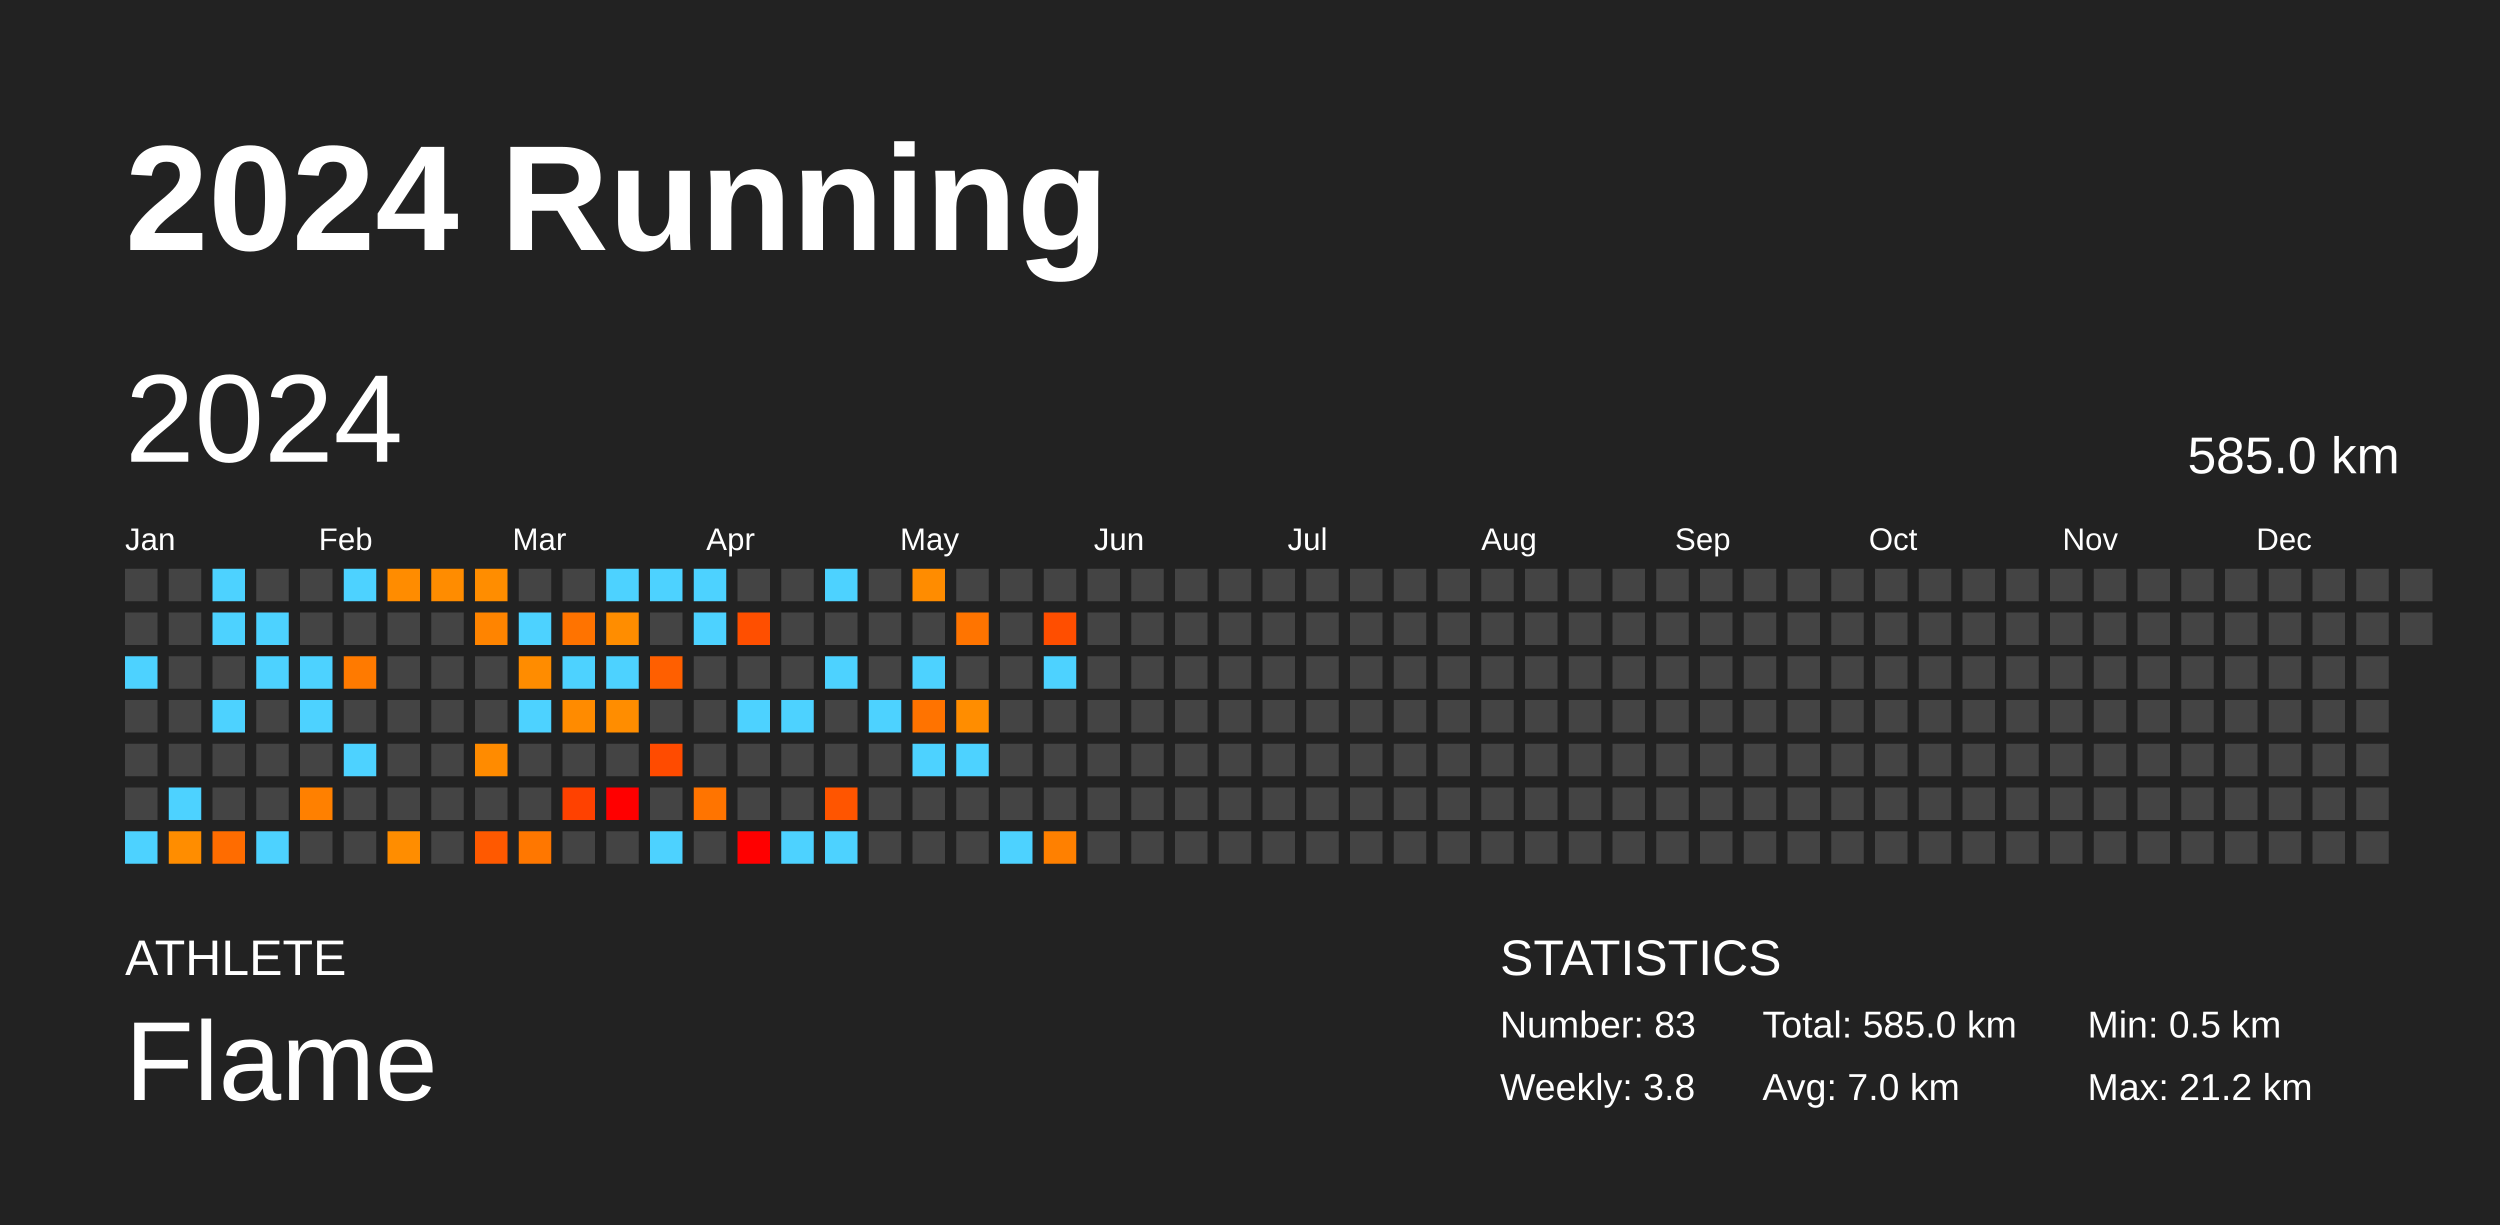
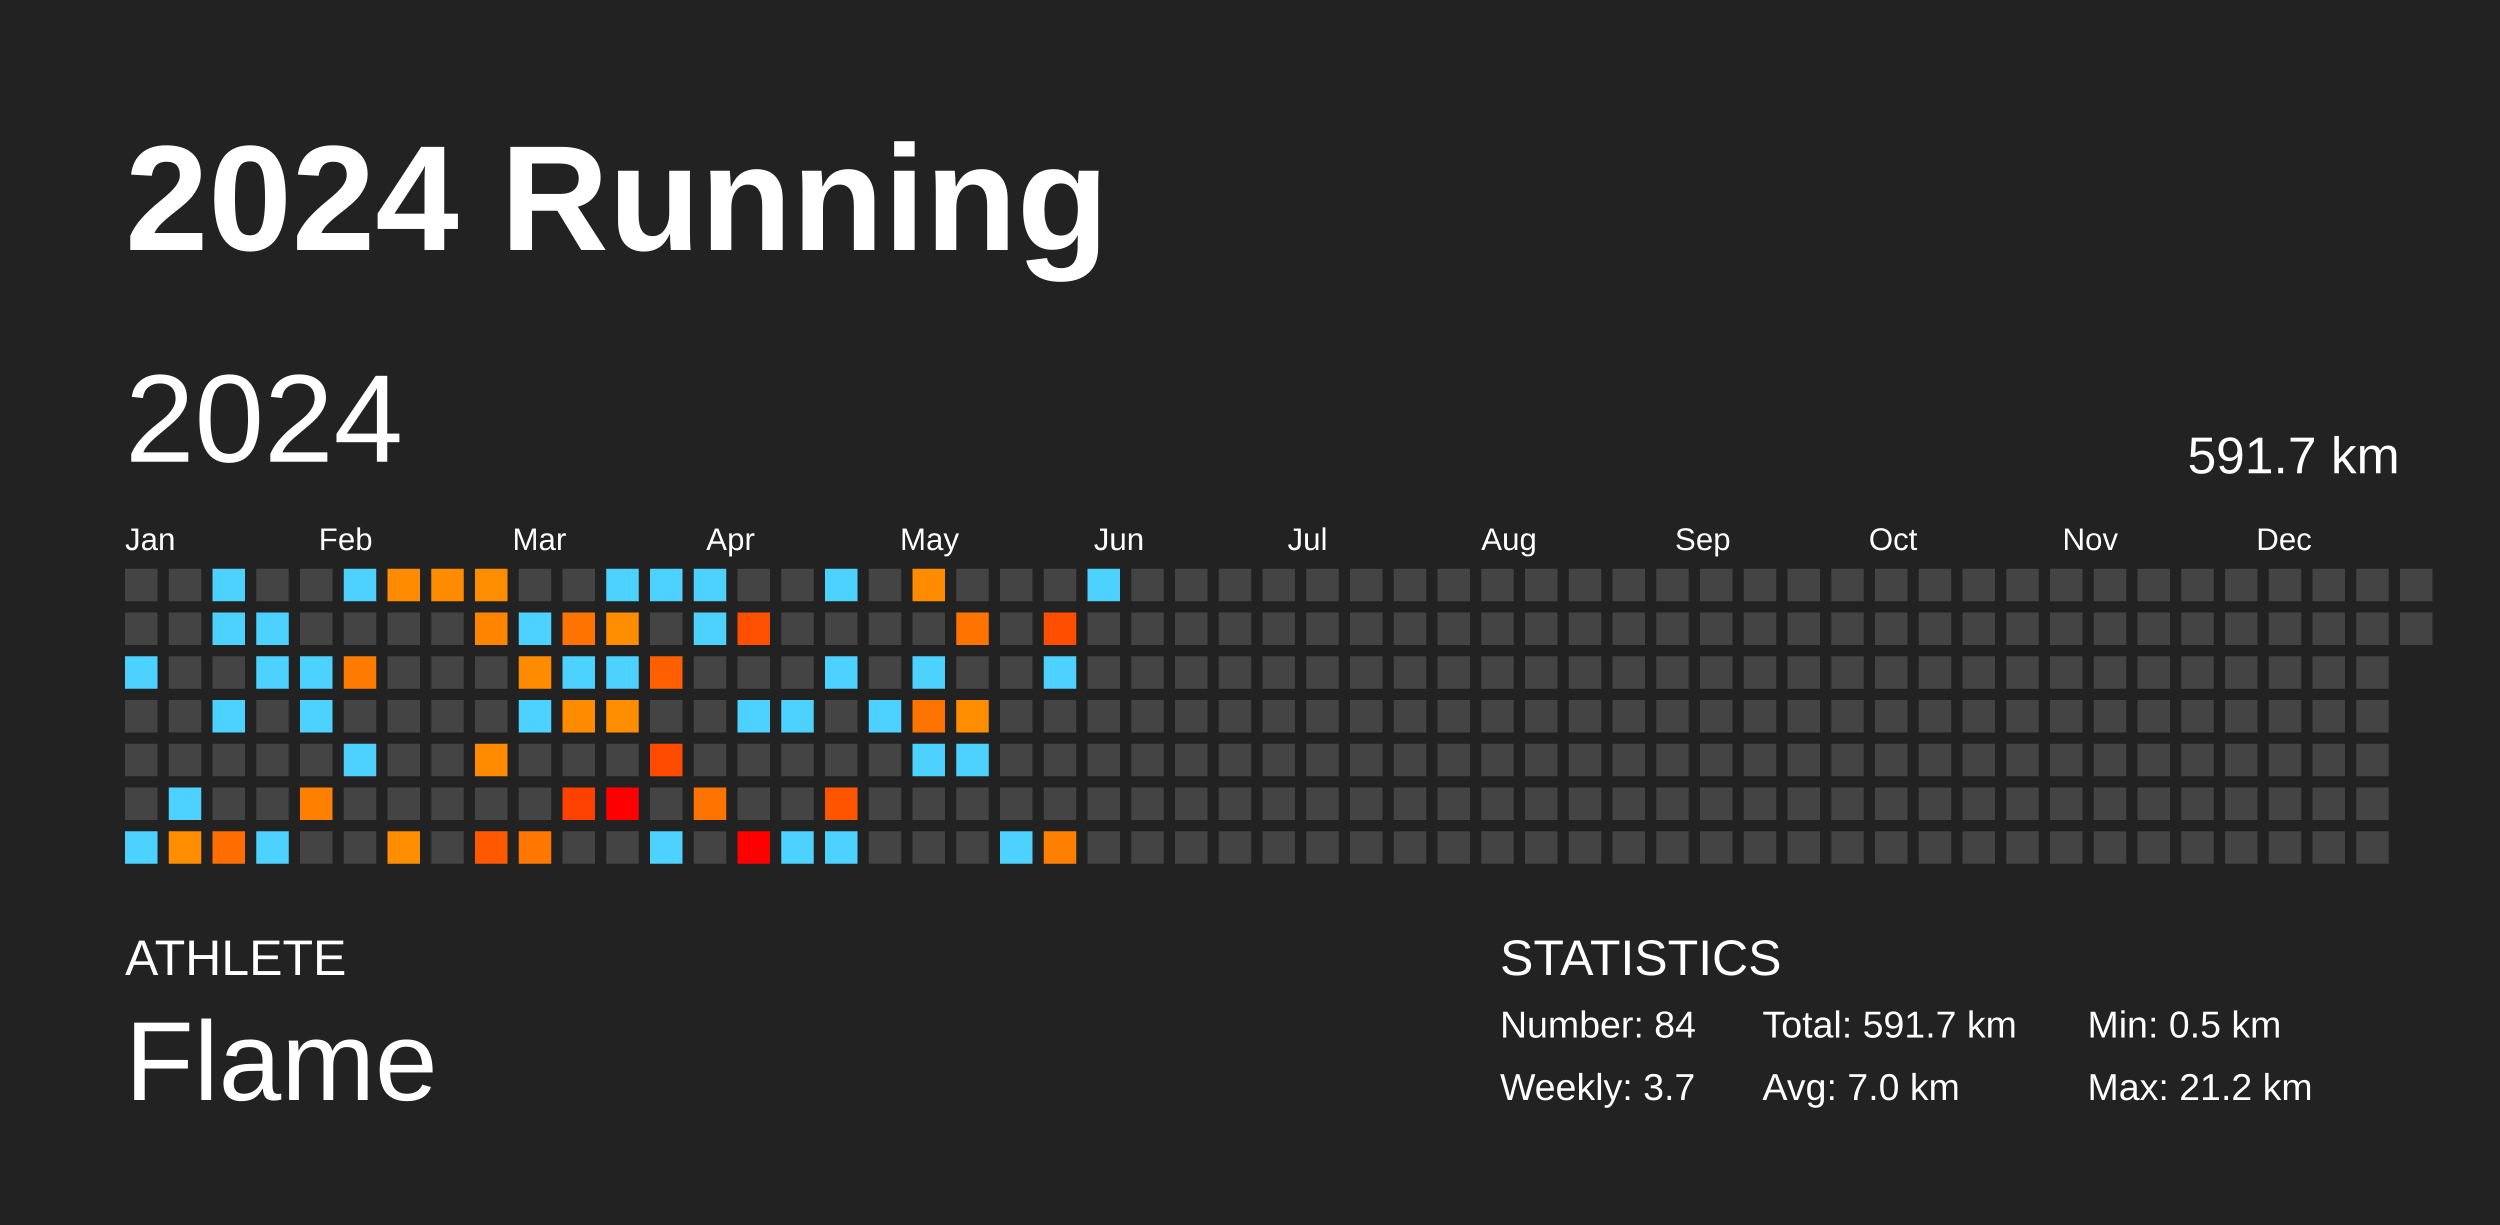
<svg xmlns="http://www.w3.org/2000/svg" baseProfile="full" height="98mm" version="1.1" viewBox="0,0,200,98" width="200mm">
  <defs />
  <rect fill="#222222" height="98" width="200" x="0" y="0" />
  <text fill="#FFFFFF" style="font-size:12px; font-family:Arial; font-weight:bold;" x="10" y="20">2024 Running</text>
  <text fill="#FFFFFF" style="font-size:4px; font-family:Arial" x="10" y="78">ATHLETE</text>
  <text fill="#FFFFFF" style="font-size:9px; font-family:Arial" x="10" y="88">Flame</text>
  <text fill="#FFFFFF" style="font-size:4px; font-family:Arial" x="120" y="78">STATISTICS</text>
-   <text fill="#FFFFFF" style="font-size:3px; font-family:Arial" x="120" y="83">Number: 83</text>
-   <text fill="#FFFFFF" style="font-size:3px; font-family:Arial" x="120" y="88">Weekly: 3.8</text>
-   <text fill="#FFFFFF" style="font-size:3px; font-family:Arial" x="141" y="83">Total: 585.0 km</text>
+   <text fill="#FFFFFF" style="font-size:3px; font-family:Arial" x="120" y="83">Number: 84</text>
+   <text fill="#FFFFFF" style="font-size:3px; font-family:Arial" x="120" y="88">Weekly: 3.7</text>
+   <text fill="#FFFFFF" style="font-size:3px; font-family:Arial" x="141" y="83">Total: 591.7 km</text>
  <text fill="#FFFFFF" style="font-size:3px; font-family:Arial" x="141" y="88">Avg: 7.0 km</text>
  <text fill="#FFFFFF" style="font-size:3px; font-family:Arial" x="167" y="83">Min: 0.5 km</text>
  <text fill="#FFFFFF" style="font-size:3px; font-family:Arial" x="167" y="88">Max: 21.2 km</text>
  <text dominant-baseline="hanging" fill="#FFFFFF" style="font-size:10.0px; font-family:Arial;" x="10" y="30">2024</text>
-   <text dominant-baseline="hanging" fill="#FFFFFF" style="font-size:4.125px; font-family:Arial;" x="175" y="35">585.0 km</text>
+   <text dominant-baseline="hanging" fill="#FFFFFF" style="font-size:4.125px; font-family:Arial;" x="175" y="35">591.7 km</text>
  <text fill="#FFFFFF" style="font-size:2.5px; font-family:Arial" x="10.0" y="44">Jan</text>
  <text fill="#FFFFFF" style="font-size:2.5px; font-family:Arial" x="25.5" y="44">Feb</text>
  <text fill="#FFFFFF" style="font-size:2.5px; font-family:Arial" x="41.0" y="44">Mar</text>
  <text fill="#FFFFFF" style="font-size:2.5px; font-family:Arial" x="56.5" y="44">Apr</text>
  <text fill="#FFFFFF" style="font-size:2.5px; font-family:Arial" x="72.0" y="44">May</text>
  <text fill="#FFFFFF" style="font-size:2.5px; font-family:Arial" x="87.5" y="44">Jun</text>
  <text fill="#FFFFFF" style="font-size:2.5px; font-family:Arial" x="103.0" y="44">Jul</text>
  <text fill="#FFFFFF" style="font-size:2.5px; font-family:Arial" x="118.5" y="44">Aug</text>
  <text fill="#FFFFFF" style="font-size:2.5px; font-family:Arial" x="134.0" y="44">Sep</text>
  <text fill="#FFFFFF" style="font-size:2.5px; font-family:Arial" x="149.5" y="44">Oct</text>
  <text fill="#FFFFFF" style="font-size:2.5px; font-family:Arial" x="165.0" y="44">Nov</text>
  <text fill="#FFFFFF" style="font-size:2.5px; font-family:Arial" x="180.5" y="44">Dec</text>
  <rect fill="#444444" height="2.6" width="2.6" x="10.0" y="45.5" />
  <rect fill="#444444" height="2.6" width="2.6" x="10.0" y="49.0" />
  <rect fill="#4dd2ff" height="2.6" width="2.6" x="10.0" y="52.5" />
  <rect fill="#444444" height="2.6" width="2.6" x="10.0" y="56.0" />
  <rect fill="#444444" height="2.6" width="2.6" x="10.0" y="59.5" />
  <rect fill="#444444" height="2.6" width="2.6" x="10.0" y="63.0" />
  <rect fill="#4dd2ff" height="2.6" width="2.6" x="10.0" y="66.5" />
  <rect fill="#444444" height="2.6" width="2.6" x="13.5" y="45.5" />
  <rect fill="#444444" height="2.6" width="2.6" x="13.5" y="49.0" />
  <rect fill="#444444" height="2.6" width="2.6" x="13.5" y="52.5" />
  <rect fill="#444444" height="2.6" width="2.6" x="13.5" y="56.0" />
  <rect fill="#444444" height="2.6" width="2.6" x="13.5" y="59.5" />
  <rect fill="#4dd2ff" height="2.6" width="2.6" x="13.5" y="63.0" />
  <rect fill="#ff8d00" height="2.6" width="2.6" x="13.5" y="66.5" />
  <rect fill="#4dd2ff" height="2.6" width="2.6" x="17.0" y="45.5" />
  <rect fill="#4dd2ff" height="2.6" width="2.6" x="17.0" y="49.0" />
  <rect fill="#444444" height="2.6" width="2.6" x="17.0" y="52.5" />
  <rect fill="#4dd2ff" height="2.6" width="2.6" x="17.0" y="56.0" />
  <rect fill="#444444" height="2.6" width="2.6" x="17.0" y="59.5" />
  <rect fill="#444444" height="2.6" width="2.6" x="17.0" y="63.0" />
  <rect fill="#ff6c00" height="2.6" width="2.6" x="17.0" y="66.5" />
  <rect fill="#444444" height="2.6" width="2.6" x="20.5" y="45.5" />
  <rect fill="#4dd2ff" height="2.6" width="2.6" x="20.5" y="49.0" />
  <rect fill="#4dd2ff" height="2.6" width="2.6" x="20.5" y="52.5" />
  <rect fill="#444444" height="2.6" width="2.6" x="20.5" y="56.0" />
  <rect fill="#444444" height="2.6" width="2.6" x="20.5" y="59.5" />
  <rect fill="#444444" height="2.6" width="2.6" x="20.5" y="63.0" />
  <rect fill="#4dd2ff" height="2.6" width="2.6" x="20.5" y="66.5" />
  <rect fill="#444444" height="2.6" width="2.6" x="24.0" y="45.5" />
  <rect fill="#444444" height="2.6" width="2.6" x="24.0" y="49.0" />
  <rect fill="#4dd2ff" height="2.6" width="2.6" x="24.0" y="52.5" />
  <rect fill="#4dd2ff" height="2.6" width="2.6" x="24.0" y="56.0" />
  <rect fill="#444444" height="2.6" width="2.6" x="24.0" y="59.5" />
  <rect fill="#ff8000" height="2.6" width="2.6" x="24.0" y="63.0" />
  <rect fill="#444444" height="2.6" width="2.6" x="24.0" y="66.5" />
  <rect fill="#4dd2ff" height="2.6" width="2.6" x="27.5" y="45.5" />
  <rect fill="#444444" height="2.6" width="2.6" x="27.5" y="49.0" />
  <rect fill="#ff7a00" height="2.6" width="2.6" x="27.5" y="52.5" />
  <rect fill="#444444" height="2.6" width="2.6" x="27.5" y="56.0" />
  <rect fill="#4dd2ff" height="2.6" width="2.6" x="27.5" y="59.5" />
  <rect fill="#444444" height="2.6" width="2.6" x="27.5" y="63.0" />
  <rect fill="#444444" height="2.6" width="2.6" x="27.5" y="66.5" />
  <rect fill="#ff8c00" height="2.6" width="2.6" x="31.0" y="45.5" />
  <rect fill="#444444" height="2.6" width="2.6" x="31.0" y="49.0" />
  <rect fill="#444444" height="2.6" width="2.6" x="31.0" y="52.5" />
  <rect fill="#444444" height="2.6" width="2.6" x="31.0" y="56.0" />
  <rect fill="#444444" height="2.6" width="2.6" x="31.0" y="59.5" />
  <rect fill="#444444" height="2.6" width="2.6" x="31.0" y="63.0" />
  <rect fill="#ff8d00" height="2.6" width="2.6" x="31.0" y="66.5" />
  <rect fill="#ff8c00" height="2.6" width="2.6" x="34.5" y="45.5" />
  <rect fill="#444444" height="2.6" width="2.6" x="34.5" y="49.0" />
  <rect fill="#444444" height="2.6" width="2.6" x="34.5" y="52.5" />
  <rect fill="#444444" height="2.6" width="2.6" x="34.5" y="56.0" />
  <rect fill="#444444" height="2.6" width="2.6" x="34.5" y="59.5" />
  <rect fill="#444444" height="2.6" width="2.6" x="34.5" y="63.0" />
  <rect fill="#444444" height="2.6" width="2.6" x="34.5" y="66.5" />
  <rect fill="#ff8d00" height="2.6" width="2.6" x="38.0" y="45.5" />
  <rect fill="#ff8400" height="2.6" width="2.6" x="38.0" y="49.0" />
  <rect fill="#444444" height="2.6" width="2.6" x="38.0" y="52.5" />
  <rect fill="#444444" height="2.6" width="2.6" x="38.0" y="56.0" />
  <rect fill="#ff8b00" height="2.6" width="2.6" x="38.0" y="59.5" />
  <rect fill="#444444" height="2.6" width="2.6" x="38.0" y="63.0" />
  <rect fill="#ff5900" height="2.6" width="2.6" x="38.0" y="66.5" />
  <rect fill="#444444" height="2.6" width="2.6" x="41.5" y="45.5" />
  <rect fill="#4dd2ff" height="2.6" width="2.6" x="41.5" y="49.0" />
  <rect fill="#ff8c00" height="2.6" width="2.6" x="41.5" y="52.5" />
  <rect fill="#4dd2ff" height="2.6" width="2.6" x="41.5" y="56.0" />
  <rect fill="#444444" height="2.6" width="2.6" x="41.5" y="59.5" />
  <rect fill="#444444" height="2.6" width="2.6" x="41.5" y="63.0" />
  <rect fill="#ff7700" height="2.6" width="2.6" x="41.5" y="66.5" />
  <rect fill="#444444" height="2.6" width="2.6" x="45.0" y="45.5" />
  <rect fill="#ff7300" height="2.6" width="2.6" x="45.0" y="49.0" />
  <rect fill="#4dd2ff" height="2.6" width="2.6" x="45.0" y="52.5" />
  <rect fill="#ff8b00" height="2.6" width="2.6" x="45.0" y="56.0" />
  <rect fill="#444444" height="2.6" width="2.6" x="45.0" y="59.5" />
  <rect fill="#ff4100" height="2.6" width="2.6" x="45.0" y="63.0" />
  <rect fill="#444444" height="2.6" width="2.6" x="45.0" y="66.5" />
  <rect fill="#4dd2ff" height="2.6" width="2.6" x="48.5" y="45.5" />
  <rect fill="#ff8d00" height="2.6" width="2.6" x="48.5" y="49.0" />
  <rect fill="#4dd2ff" height="2.6" width="2.6" x="48.5" y="52.5" />
  <rect fill="#ff8d00" height="2.6" width="2.6" x="48.5" y="56.0" />
  <rect fill="#444444" height="2.6" width="2.6" x="48.5" y="59.5" />
  <rect fill="red" height="2.6" width="2.6" x="48.5" y="63.0" />
  <rect fill="#444444" height="2.6" width="2.6" x="48.5" y="66.5" />
  <rect fill="#4dd2ff" height="2.6" width="2.6" x="52.0" y="45.5" />
  <rect fill="#444444" height="2.6" width="2.6" x="52.0" y="49.0" />
  <rect fill="#ff5f00" height="2.6" width="2.6" x="52.0" y="52.5" />
  <rect fill="#444444" height="2.6" width="2.6" x="52.0" y="56.0" />
  <rect fill="#ff4b00" height="2.6" width="2.6" x="52.0" y="59.5" />
  <rect fill="#444444" height="2.6" width="2.6" x="52.0" y="63.0" />
  <rect fill="#4dd2ff" height="2.6" width="2.6" x="52.0" y="66.5" />
  <rect fill="#4dd2ff" height="2.6" width="2.6" x="55.5" y="45.5" />
  <rect fill="#4dd2ff" height="2.6" width="2.6" x="55.5" y="49.0" />
  <rect fill="#444444" height="2.6" width="2.6" x="55.5" y="52.5" />
  <rect fill="#444444" height="2.6" width="2.6" x="55.5" y="56.0" />
  <rect fill="#444444" height="2.6" width="2.6" x="55.5" y="59.5" />
  <rect fill="#ff7400" height="2.6" width="2.6" x="55.5" y="63.0" />
  <rect fill="#444444" height="2.6" width="2.6" x="55.5" y="66.5" />
  <rect fill="#444444" height="2.6" width="2.6" x="59.0" y="45.5" />
  <rect fill="#ff4f00" height="2.6" width="2.6" x="59.0" y="49.0" />
  <rect fill="#444444" height="2.6" width="2.6" x="59.0" y="52.5" />
  <rect fill="#4dd2ff" height="2.6" width="2.6" x="59.0" y="56.0" />
  <rect fill="#444444" height="2.6" width="2.6" x="59.0" y="59.5" />
  <rect fill="#444444" height="2.6" width="2.6" x="59.0" y="63.0" />
  <rect fill="red" height="2.6" width="2.6" x="59.0" y="66.5" />
  <rect fill="#444444" height="2.6" width="2.6" x="62.5" y="45.5" />
  <rect fill="#444444" height="2.6" width="2.6" x="62.5" y="49.0" />
  <rect fill="#444444" height="2.6" width="2.6" x="62.5" y="52.5" />
  <rect fill="#4dd2ff" height="2.6" width="2.6" x="62.5" y="56.0" />
  <rect fill="#444444" height="2.6" width="2.6" x="62.5" y="59.5" />
  <rect fill="#444444" height="2.6" width="2.6" x="62.5" y="63.0" />
  <rect fill="#4dd2ff" height="2.6" width="2.6" x="62.5" y="66.5" />
  <rect fill="#4dd2ff" height="2.6" width="2.6" x="66.0" y="45.5" />
  <rect fill="#444444" height="2.6" width="2.6" x="66.0" y="49.0" />
  <rect fill="#4dd2ff" height="2.6" width="2.6" x="66.0" y="52.5" />
  <rect fill="#444444" height="2.6" width="2.6" x="66.0" y="56.0" />
  <rect fill="#444444" height="2.6" width="2.6" x="66.0" y="59.5" />
  <rect fill="#ff5500" height="2.6" width="2.6" x="66.0" y="63.0" />
  <rect fill="#4dd2ff" height="2.6" width="2.6" x="66.0" y="66.5" />
  <rect fill="#444444" height="2.6" width="2.6" x="69.5" y="45.5" />
  <rect fill="#444444" height="2.6" width="2.6" x="69.5" y="49.0" />
  <rect fill="#444444" height="2.6" width="2.6" x="69.5" y="52.5" />
  <rect fill="#4dd2ff" height="2.6" width="2.6" x="69.5" y="56.0" />
  <rect fill="#444444" height="2.6" width="2.6" x="69.5" y="59.5" />
  <rect fill="#444444" height="2.6" width="2.6" x="69.5" y="63.0" />
  <rect fill="#444444" height="2.6" width="2.6" x="69.5" y="66.5" />
  <rect fill="#ff8c00" height="2.6" width="2.6" x="73.0" y="45.5" />
  <rect fill="#444444" height="2.6" width="2.6" x="73.0" y="49.0" />
  <rect fill="#4dd2ff" height="2.6" width="2.6" x="73.0" y="52.5" />
  <rect fill="#ff7300" height="2.6" width="2.6" x="73.0" y="56.0" />
  <rect fill="#4dd2ff" height="2.6" width="2.6" x="73.0" y="59.5" />
  <rect fill="#444444" height="2.6" width="2.6" x="73.0" y="63.0" />
  <rect fill="#444444" height="2.6" width="2.6" x="73.0" y="66.5" />
  <rect fill="#444444" height="2.6" width="2.6" x="76.5" y="45.5" />
  <rect fill="#ff7400" height="2.6" width="2.6" x="76.5" y="49.0" />
  <rect fill="#444444" height="2.6" width="2.6" x="76.5" y="52.5" />
  <rect fill="#ff8d00" height="2.6" width="2.6" x="76.5" y="56.0" />
  <rect fill="#4dd2ff" height="2.6" width="2.6" x="76.5" y="59.5" />
  <rect fill="#444444" height="2.6" width="2.6" x="76.5" y="63.0" />
  <rect fill="#444444" height="2.6" width="2.6" x="76.5" y="66.5" />
  <rect fill="#444444" height="2.6" width="2.6" x="80.0" y="45.5" />
  <rect fill="#444444" height="2.6" width="2.6" x="80.0" y="49.0" />
  <rect fill="#444444" height="2.6" width="2.6" x="80.0" y="52.5" />
  <rect fill="#444444" height="2.6" width="2.6" x="80.0" y="56.0" />
  <rect fill="#444444" height="2.6" width="2.6" x="80.0" y="59.5" />
  <rect fill="#444444" height="2.6" width="2.6" x="80.0" y="63.0" />
  <rect fill="#4dd2ff" height="2.6" width="2.6" x="80.0" y="66.5" />
  <rect fill="#444444" height="2.6" width="2.6" x="83.5" y="45.5" />
  <rect fill="#ff4e00" height="2.6" width="2.6" x="83.5" y="49.0" />
  <rect fill="#4dd2ff" height="2.6" width="2.6" x="83.5" y="52.5" />
  <rect fill="#444444" height="2.6" width="2.6" x="83.5" y="56.0" />
  <rect fill="#444444" height="2.6" width="2.6" x="83.5" y="59.5" />
  <rect fill="#444444" height="2.6" width="2.6" x="83.5" y="63.0" />
  <rect fill="#ff8000" height="2.6" width="2.6" x="83.5" y="66.5" />
-   <rect fill="#444444" height="2.6" width="2.6" x="87.0" y="45.5" />
+   <rect fill="#4dd2ff" height="2.6" width="2.6" x="87.0" y="45.5" />
  <rect fill="#444444" height="2.6" width="2.6" x="87.0" y="49.0" />
  <rect fill="#444444" height="2.6" width="2.6" x="87.0" y="52.5" />
  <rect fill="#444444" height="2.6" width="2.6" x="87.0" y="56.0" />
  <rect fill="#444444" height="2.6" width="2.6" x="87.0" y="59.5" />
  <rect fill="#444444" height="2.6" width="2.6" x="87.0" y="63.0" />
  <rect fill="#444444" height="2.6" width="2.6" x="87.0" y="66.5" />
  <rect fill="#444444" height="2.6" width="2.6" x="90.5" y="45.5" />
  <rect fill="#444444" height="2.6" width="2.6" x="90.5" y="49.0" />
  <rect fill="#444444" height="2.6" width="2.6" x="90.5" y="52.5" />
  <rect fill="#444444" height="2.6" width="2.6" x="90.5" y="56.0" />
  <rect fill="#444444" height="2.6" width="2.6" x="90.5" y="59.5" />
  <rect fill="#444444" height="2.6" width="2.6" x="90.5" y="63.0" />
  <rect fill="#444444" height="2.6" width="2.6" x="90.5" y="66.5" />
  <rect fill="#444444" height="2.6" width="2.6" x="94.0" y="45.5" />
  <rect fill="#444444" height="2.6" width="2.6" x="94.0" y="49.0" />
  <rect fill="#444444" height="2.6" width="2.6" x="94.0" y="52.5" />
  <rect fill="#444444" height="2.6" width="2.6" x="94.0" y="56.0" />
  <rect fill="#444444" height="2.6" width="2.6" x="94.0" y="59.5" />
  <rect fill="#444444" height="2.6" width="2.6" x="94.0" y="63.0" />
  <rect fill="#444444" height="2.6" width="2.6" x="94.0" y="66.5" />
  <rect fill="#444444" height="2.6" width="2.6" x="97.5" y="45.5" />
  <rect fill="#444444" height="2.6" width="2.6" x="97.5" y="49.0" />
  <rect fill="#444444" height="2.6" width="2.6" x="97.5" y="52.5" />
  <rect fill="#444444" height="2.6" width="2.6" x="97.5" y="56.0" />
  <rect fill="#444444" height="2.6" width="2.6" x="97.5" y="59.5" />
  <rect fill="#444444" height="2.6" width="2.6" x="97.5" y="63.0" />
  <rect fill="#444444" height="2.6" width="2.6" x="97.5" y="66.5" />
  <rect fill="#444444" height="2.6" width="2.6" x="101.0" y="45.5" />
  <rect fill="#444444" height="2.6" width="2.6" x="101.0" y="49.0" />
  <rect fill="#444444" height="2.6" width="2.6" x="101.0" y="52.5" />
  <rect fill="#444444" height="2.6" width="2.6" x="101.0" y="56.0" />
  <rect fill="#444444" height="2.6" width="2.6" x="101.0" y="59.5" />
  <rect fill="#444444" height="2.6" width="2.6" x="101.0" y="63.0" />
  <rect fill="#444444" height="2.6" width="2.6" x="101.0" y="66.5" />
  <rect fill="#444444" height="2.6" width="2.6" x="104.5" y="45.5" />
  <rect fill="#444444" height="2.6" width="2.6" x="104.5" y="49.0" />
  <rect fill="#444444" height="2.6" width="2.6" x="104.5" y="52.5" />
  <rect fill="#444444" height="2.6" width="2.6" x="104.5" y="56.0" />
  <rect fill="#444444" height="2.6" width="2.6" x="104.5" y="59.5" />
  <rect fill="#444444" height="2.6" width="2.6" x="104.5" y="63.0" />
  <rect fill="#444444" height="2.6" width="2.6" x="104.5" y="66.5" />
  <rect fill="#444444" height="2.6" width="2.6" x="108.0" y="45.5" />
  <rect fill="#444444" height="2.6" width="2.6" x="108.0" y="49.0" />
  <rect fill="#444444" height="2.6" width="2.6" x="108.0" y="52.5" />
  <rect fill="#444444" height="2.6" width="2.6" x="108.0" y="56.0" />
  <rect fill="#444444" height="2.6" width="2.6" x="108.0" y="59.5" />
  <rect fill="#444444" height="2.6" width="2.6" x="108.0" y="63.0" />
  <rect fill="#444444" height="2.6" width="2.6" x="108.0" y="66.5" />
  <rect fill="#444444" height="2.6" width="2.6" x="111.5" y="45.5" />
  <rect fill="#444444" height="2.6" width="2.6" x="111.5" y="49.0" />
  <rect fill="#444444" height="2.6" width="2.6" x="111.5" y="52.5" />
  <rect fill="#444444" height="2.6" width="2.6" x="111.5" y="56.0" />
  <rect fill="#444444" height="2.6" width="2.6" x="111.5" y="59.5" />
  <rect fill="#444444" height="2.6" width="2.6" x="111.5" y="63.0" />
  <rect fill="#444444" height="2.6" width="2.6" x="111.5" y="66.5" />
  <rect fill="#444444" height="2.6" width="2.6" x="115.0" y="45.5" />
  <rect fill="#444444" height="2.6" width="2.6" x="115.0" y="49.0" />
  <rect fill="#444444" height="2.6" width="2.6" x="115.0" y="52.5" />
  <rect fill="#444444" height="2.6" width="2.6" x="115.0" y="56.0" />
  <rect fill="#444444" height="2.6" width="2.6" x="115.0" y="59.5" />
  <rect fill="#444444" height="2.6" width="2.6" x="115.0" y="63.0" />
  <rect fill="#444444" height="2.6" width="2.6" x="115.0" y="66.5" />
  <rect fill="#444444" height="2.6" width="2.6" x="118.5" y="45.5" />
  <rect fill="#444444" height="2.6" width="2.6" x="118.5" y="49.0" />
  <rect fill="#444444" height="2.6" width="2.6" x="118.5" y="52.5" />
  <rect fill="#444444" height="2.6" width="2.6" x="118.5" y="56.0" />
  <rect fill="#444444" height="2.6" width="2.6" x="118.5" y="59.5" />
  <rect fill="#444444" height="2.6" width="2.6" x="118.5" y="63.0" />
  <rect fill="#444444" height="2.6" width="2.6" x="118.5" y="66.5" />
  <rect fill="#444444" height="2.6" width="2.6" x="122.0" y="45.5" />
  <rect fill="#444444" height="2.6" width="2.6" x="122.0" y="49.0" />
  <rect fill="#444444" height="2.6" width="2.6" x="122.0" y="52.5" />
  <rect fill="#444444" height="2.6" width="2.6" x="122.0" y="56.0" />
  <rect fill="#444444" height="2.6" width="2.6" x="122.0" y="59.5" />
  <rect fill="#444444" height="2.6" width="2.6" x="122.0" y="63.0" />
  <rect fill="#444444" height="2.6" width="2.6" x="122.0" y="66.5" />
  <rect fill="#444444" height="2.6" width="2.6" x="125.5" y="45.5" />
  <rect fill="#444444" height="2.6" width="2.6" x="125.5" y="49.0" />
  <rect fill="#444444" height="2.6" width="2.6" x="125.5" y="52.5" />
  <rect fill="#444444" height="2.6" width="2.6" x="125.5" y="56.0" />
  <rect fill="#444444" height="2.6" width="2.6" x="125.5" y="59.5" />
  <rect fill="#444444" height="2.6" width="2.6" x="125.5" y="63.0" />
  <rect fill="#444444" height="2.6" width="2.6" x="125.5" y="66.5" />
  <rect fill="#444444" height="2.6" width="2.6" x="129.0" y="45.5" />
  <rect fill="#444444" height="2.6" width="2.6" x="129.0" y="49.0" />
  <rect fill="#444444" height="2.6" width="2.6" x="129.0" y="52.5" />
  <rect fill="#444444" height="2.6" width="2.6" x="129.0" y="56.0" />
  <rect fill="#444444" height="2.6" width="2.6" x="129.0" y="59.5" />
  <rect fill="#444444" height="2.6" width="2.6" x="129.0" y="63.0" />
  <rect fill="#444444" height="2.6" width="2.6" x="129.0" y="66.5" />
  <rect fill="#444444" height="2.6" width="2.6" x="132.5" y="45.5" />
  <rect fill="#444444" height="2.6" width="2.6" x="132.5" y="49.0" />
  <rect fill="#444444" height="2.6" width="2.6" x="132.5" y="52.5" />
  <rect fill="#444444" height="2.6" width="2.6" x="132.5" y="56.0" />
  <rect fill="#444444" height="2.6" width="2.6" x="132.5" y="59.5" />
  <rect fill="#444444" height="2.6" width="2.6" x="132.5" y="63.0" />
  <rect fill="#444444" height="2.6" width="2.6" x="132.5" y="66.5" />
  <rect fill="#444444" height="2.6" width="2.6" x="136.0" y="45.5" />
  <rect fill="#444444" height="2.6" width="2.6" x="136.0" y="49.0" />
  <rect fill="#444444" height="2.6" width="2.6" x="136.0" y="52.5" />
  <rect fill="#444444" height="2.6" width="2.6" x="136.0" y="56.0" />
  <rect fill="#444444" height="2.6" width="2.6" x="136.0" y="59.5" />
  <rect fill="#444444" height="2.6" width="2.6" x="136.0" y="63.0" />
  <rect fill="#444444" height="2.6" width="2.6" x="136.0" y="66.5" />
  <rect fill="#444444" height="2.6" width="2.6" x="139.5" y="45.5" />
  <rect fill="#444444" height="2.6" width="2.6" x="139.5" y="49.0" />
  <rect fill="#444444" height="2.6" width="2.6" x="139.5" y="52.5" />
  <rect fill="#444444" height="2.6" width="2.6" x="139.5" y="56.0" />
  <rect fill="#444444" height="2.6" width="2.6" x="139.5" y="59.5" />
  <rect fill="#444444" height="2.6" width="2.6" x="139.5" y="63.0" />
  <rect fill="#444444" height="2.6" width="2.6" x="139.5" y="66.5" />
  <rect fill="#444444" height="2.6" width="2.6" x="143.0" y="45.5" />
  <rect fill="#444444" height="2.6" width="2.6" x="143.0" y="49.0" />
  <rect fill="#444444" height="2.6" width="2.6" x="143.0" y="52.5" />
  <rect fill="#444444" height="2.6" width="2.6" x="143.0" y="56.0" />
  <rect fill="#444444" height="2.6" width="2.6" x="143.0" y="59.5" />
  <rect fill="#444444" height="2.6" width="2.6" x="143.0" y="63.0" />
  <rect fill="#444444" height="2.6" width="2.6" x="143.0" y="66.5" />
  <rect fill="#444444" height="2.6" width="2.6" x="146.5" y="45.5" />
  <rect fill="#444444" height="2.6" width="2.6" x="146.5" y="49.0" />
  <rect fill="#444444" height="2.6" width="2.6" x="146.5" y="52.5" />
  <rect fill="#444444" height="2.6" width="2.6" x="146.5" y="56.0" />
  <rect fill="#444444" height="2.6" width="2.6" x="146.5" y="59.5" />
  <rect fill="#444444" height="2.6" width="2.6" x="146.5" y="63.0" />
  <rect fill="#444444" height="2.6" width="2.6" x="146.5" y="66.5" />
  <rect fill="#444444" height="2.6" width="2.6" x="150.0" y="45.5" />
  <rect fill="#444444" height="2.6" width="2.6" x="150.0" y="49.0" />
  <rect fill="#444444" height="2.6" width="2.6" x="150.0" y="52.5" />
  <rect fill="#444444" height="2.6" width="2.6" x="150.0" y="56.0" />
  <rect fill="#444444" height="2.6" width="2.6" x="150.0" y="59.5" />
  <rect fill="#444444" height="2.6" width="2.6" x="150.0" y="63.0" />
  <rect fill="#444444" height="2.6" width="2.6" x="150.0" y="66.5" />
  <rect fill="#444444" height="2.6" width="2.6" x="153.5" y="45.5" />
  <rect fill="#444444" height="2.6" width="2.6" x="153.5" y="49.0" />
  <rect fill="#444444" height="2.6" width="2.6" x="153.5" y="52.5" />
  <rect fill="#444444" height="2.6" width="2.6" x="153.5" y="56.0" />
  <rect fill="#444444" height="2.6" width="2.6" x="153.5" y="59.5" />
  <rect fill="#444444" height="2.6" width="2.6" x="153.5" y="63.0" />
  <rect fill="#444444" height="2.6" width="2.6" x="153.5" y="66.5" />
  <rect fill="#444444" height="2.6" width="2.6" x="157.0" y="45.5" />
  <rect fill="#444444" height="2.6" width="2.6" x="157.0" y="49.0" />
  <rect fill="#444444" height="2.6" width="2.6" x="157.0" y="52.5" />
  <rect fill="#444444" height="2.6" width="2.6" x="157.0" y="56.0" />
  <rect fill="#444444" height="2.6" width="2.6" x="157.0" y="59.5" />
  <rect fill="#444444" height="2.6" width="2.6" x="157.0" y="63.0" />
  <rect fill="#444444" height="2.6" width="2.6" x="157.0" y="66.5" />
  <rect fill="#444444" height="2.6" width="2.6" x="160.5" y="45.5" />
  <rect fill="#444444" height="2.6" width="2.6" x="160.5" y="49.0" />
  <rect fill="#444444" height="2.6" width="2.6" x="160.5" y="52.5" />
  <rect fill="#444444" height="2.6" width="2.6" x="160.5" y="56.0" />
  <rect fill="#444444" height="2.6" width="2.6" x="160.5" y="59.5" />
  <rect fill="#444444" height="2.6" width="2.6" x="160.5" y="63.0" />
  <rect fill="#444444" height="2.6" width="2.6" x="160.5" y="66.5" />
  <rect fill="#444444" height="2.6" width="2.6" x="164.0" y="45.5" />
  <rect fill="#444444" height="2.6" width="2.6" x="164.0" y="49.0" />
  <rect fill="#444444" height="2.6" width="2.6" x="164.0" y="52.5" />
  <rect fill="#444444" height="2.6" width="2.6" x="164.0" y="56.0" />
  <rect fill="#444444" height="2.6" width="2.6" x="164.0" y="59.5" />
  <rect fill="#444444" height="2.6" width="2.6" x="164.0" y="63.0" />
  <rect fill="#444444" height="2.6" width="2.6" x="164.0" y="66.5" />
  <rect fill="#444444" height="2.6" width="2.6" x="167.5" y="45.5" />
  <rect fill="#444444" height="2.6" width="2.6" x="167.5" y="49.0" />
  <rect fill="#444444" height="2.6" width="2.6" x="167.5" y="52.5" />
  <rect fill="#444444" height="2.6" width="2.6" x="167.5" y="56.0" />
  <rect fill="#444444" height="2.6" width="2.6" x="167.5" y="59.5" />
  <rect fill="#444444" height="2.6" width="2.6" x="167.5" y="63.0" />
  <rect fill="#444444" height="2.6" width="2.6" x="167.5" y="66.5" />
  <rect fill="#444444" height="2.6" width="2.6" x="171.0" y="45.5" />
  <rect fill="#444444" height="2.6" width="2.6" x="171.0" y="49.0" />
  <rect fill="#444444" height="2.6" width="2.6" x="171.0" y="52.5" />
  <rect fill="#444444" height="2.6" width="2.6" x="171.0" y="56.0" />
  <rect fill="#444444" height="2.6" width="2.6" x="171.0" y="59.5" />
  <rect fill="#444444" height="2.6" width="2.6" x="171.0" y="63.0" />
  <rect fill="#444444" height="2.6" width="2.6" x="171.0" y="66.5" />
  <rect fill="#444444" height="2.6" width="2.6" x="174.5" y="45.5" />
  <rect fill="#444444" height="2.6" width="2.6" x="174.5" y="49.0" />
  <rect fill="#444444" height="2.6" width="2.6" x="174.5" y="52.5" />
  <rect fill="#444444" height="2.6" width="2.6" x="174.5" y="56.0" />
  <rect fill="#444444" height="2.6" width="2.6" x="174.5" y="59.5" />
  <rect fill="#444444" height="2.6" width="2.6" x="174.5" y="63.0" />
  <rect fill="#444444" height="2.6" width="2.6" x="174.5" y="66.5" />
  <rect fill="#444444" height="2.6" width="2.6" x="178.0" y="45.5" />
  <rect fill="#444444" height="2.6" width="2.6" x="178.0" y="49.0" />
  <rect fill="#444444" height="2.6" width="2.6" x="178.0" y="52.5" />
  <rect fill="#444444" height="2.6" width="2.6" x="178.0" y="56.0" />
  <rect fill="#444444" height="2.6" width="2.6" x="178.0" y="59.5" />
  <rect fill="#444444" height="2.6" width="2.6" x="178.0" y="63.0" />
  <rect fill="#444444" height="2.6" width="2.6" x="178.0" y="66.5" />
  <rect fill="#444444" height="2.6" width="2.6" x="181.5" y="45.5" />
  <rect fill="#444444" height="2.6" width="2.6" x="181.5" y="49.0" />
  <rect fill="#444444" height="2.6" width="2.6" x="181.5" y="52.5" />
  <rect fill="#444444" height="2.6" width="2.6" x="181.5" y="56.0" />
  <rect fill="#444444" height="2.6" width="2.6" x="181.5" y="59.5" />
  <rect fill="#444444" height="2.6" width="2.6" x="181.5" y="63.0" />
  <rect fill="#444444" height="2.6" width="2.6" x="181.5" y="66.5" />
  <rect fill="#444444" height="2.6" width="2.6" x="185.0" y="45.5" />
  <rect fill="#444444" height="2.6" width="2.6" x="185.0" y="49.0" />
  <rect fill="#444444" height="2.6" width="2.6" x="185.0" y="52.5" />
  <rect fill="#444444" height="2.6" width="2.6" x="185.0" y="56.0" />
  <rect fill="#444444" height="2.6" width="2.6" x="185.0" y="59.5" />
  <rect fill="#444444" height="2.6" width="2.6" x="185.0" y="63.0" />
  <rect fill="#444444" height="2.6" width="2.6" x="185.0" y="66.5" />
  <rect fill="#444444" height="2.6" width="2.6" x="188.5" y="45.5" />
  <rect fill="#444444" height="2.6" width="2.6" x="188.5" y="49.0" />
  <rect fill="#444444" height="2.6" width="2.6" x="188.5" y="52.5" />
  <rect fill="#444444" height="2.6" width="2.6" x="188.5" y="56.0" />
  <rect fill="#444444" height="2.6" width="2.6" x="188.5" y="59.5" />
  <rect fill="#444444" height="2.6" width="2.6" x="188.5" y="63.0" />
  <rect fill="#444444" height="2.6" width="2.6" x="188.5" y="66.5" />
  <rect fill="#444444" height="2.6" width="2.6" x="192.0" y="45.5" />
  <rect fill="#444444" height="2.6" width="2.6" x="192.0" y="49.0" />
</svg>
